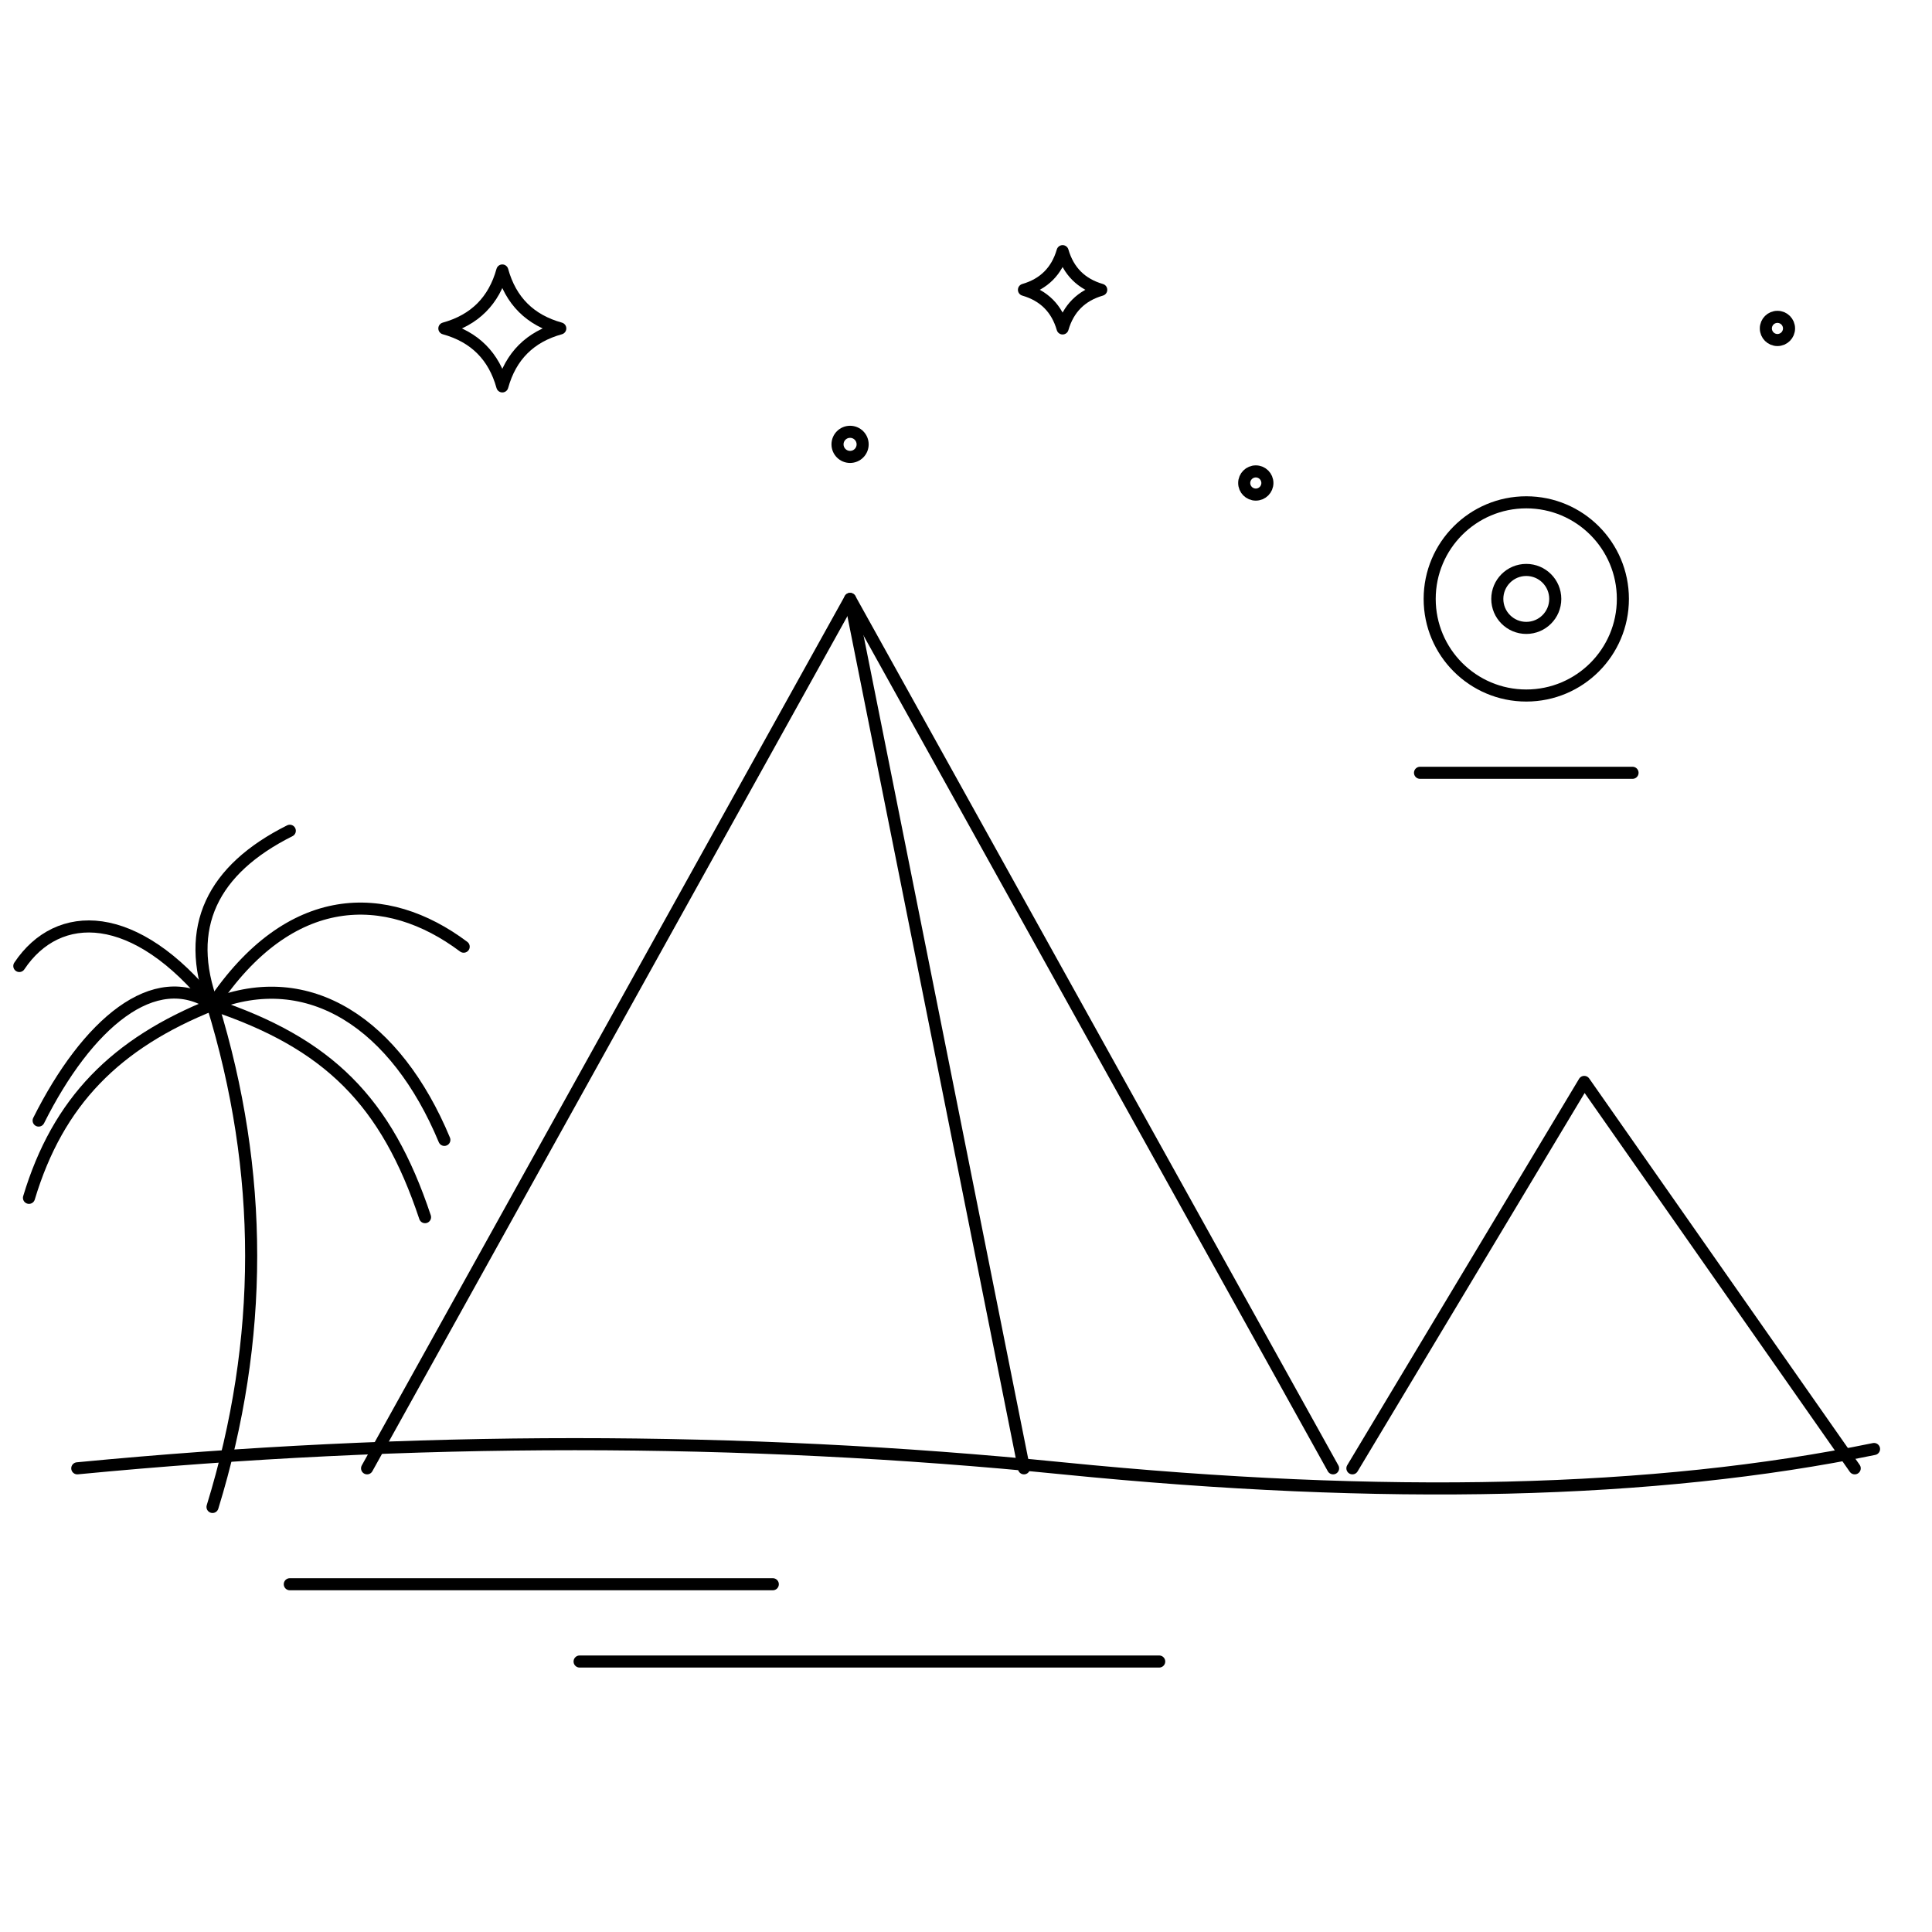
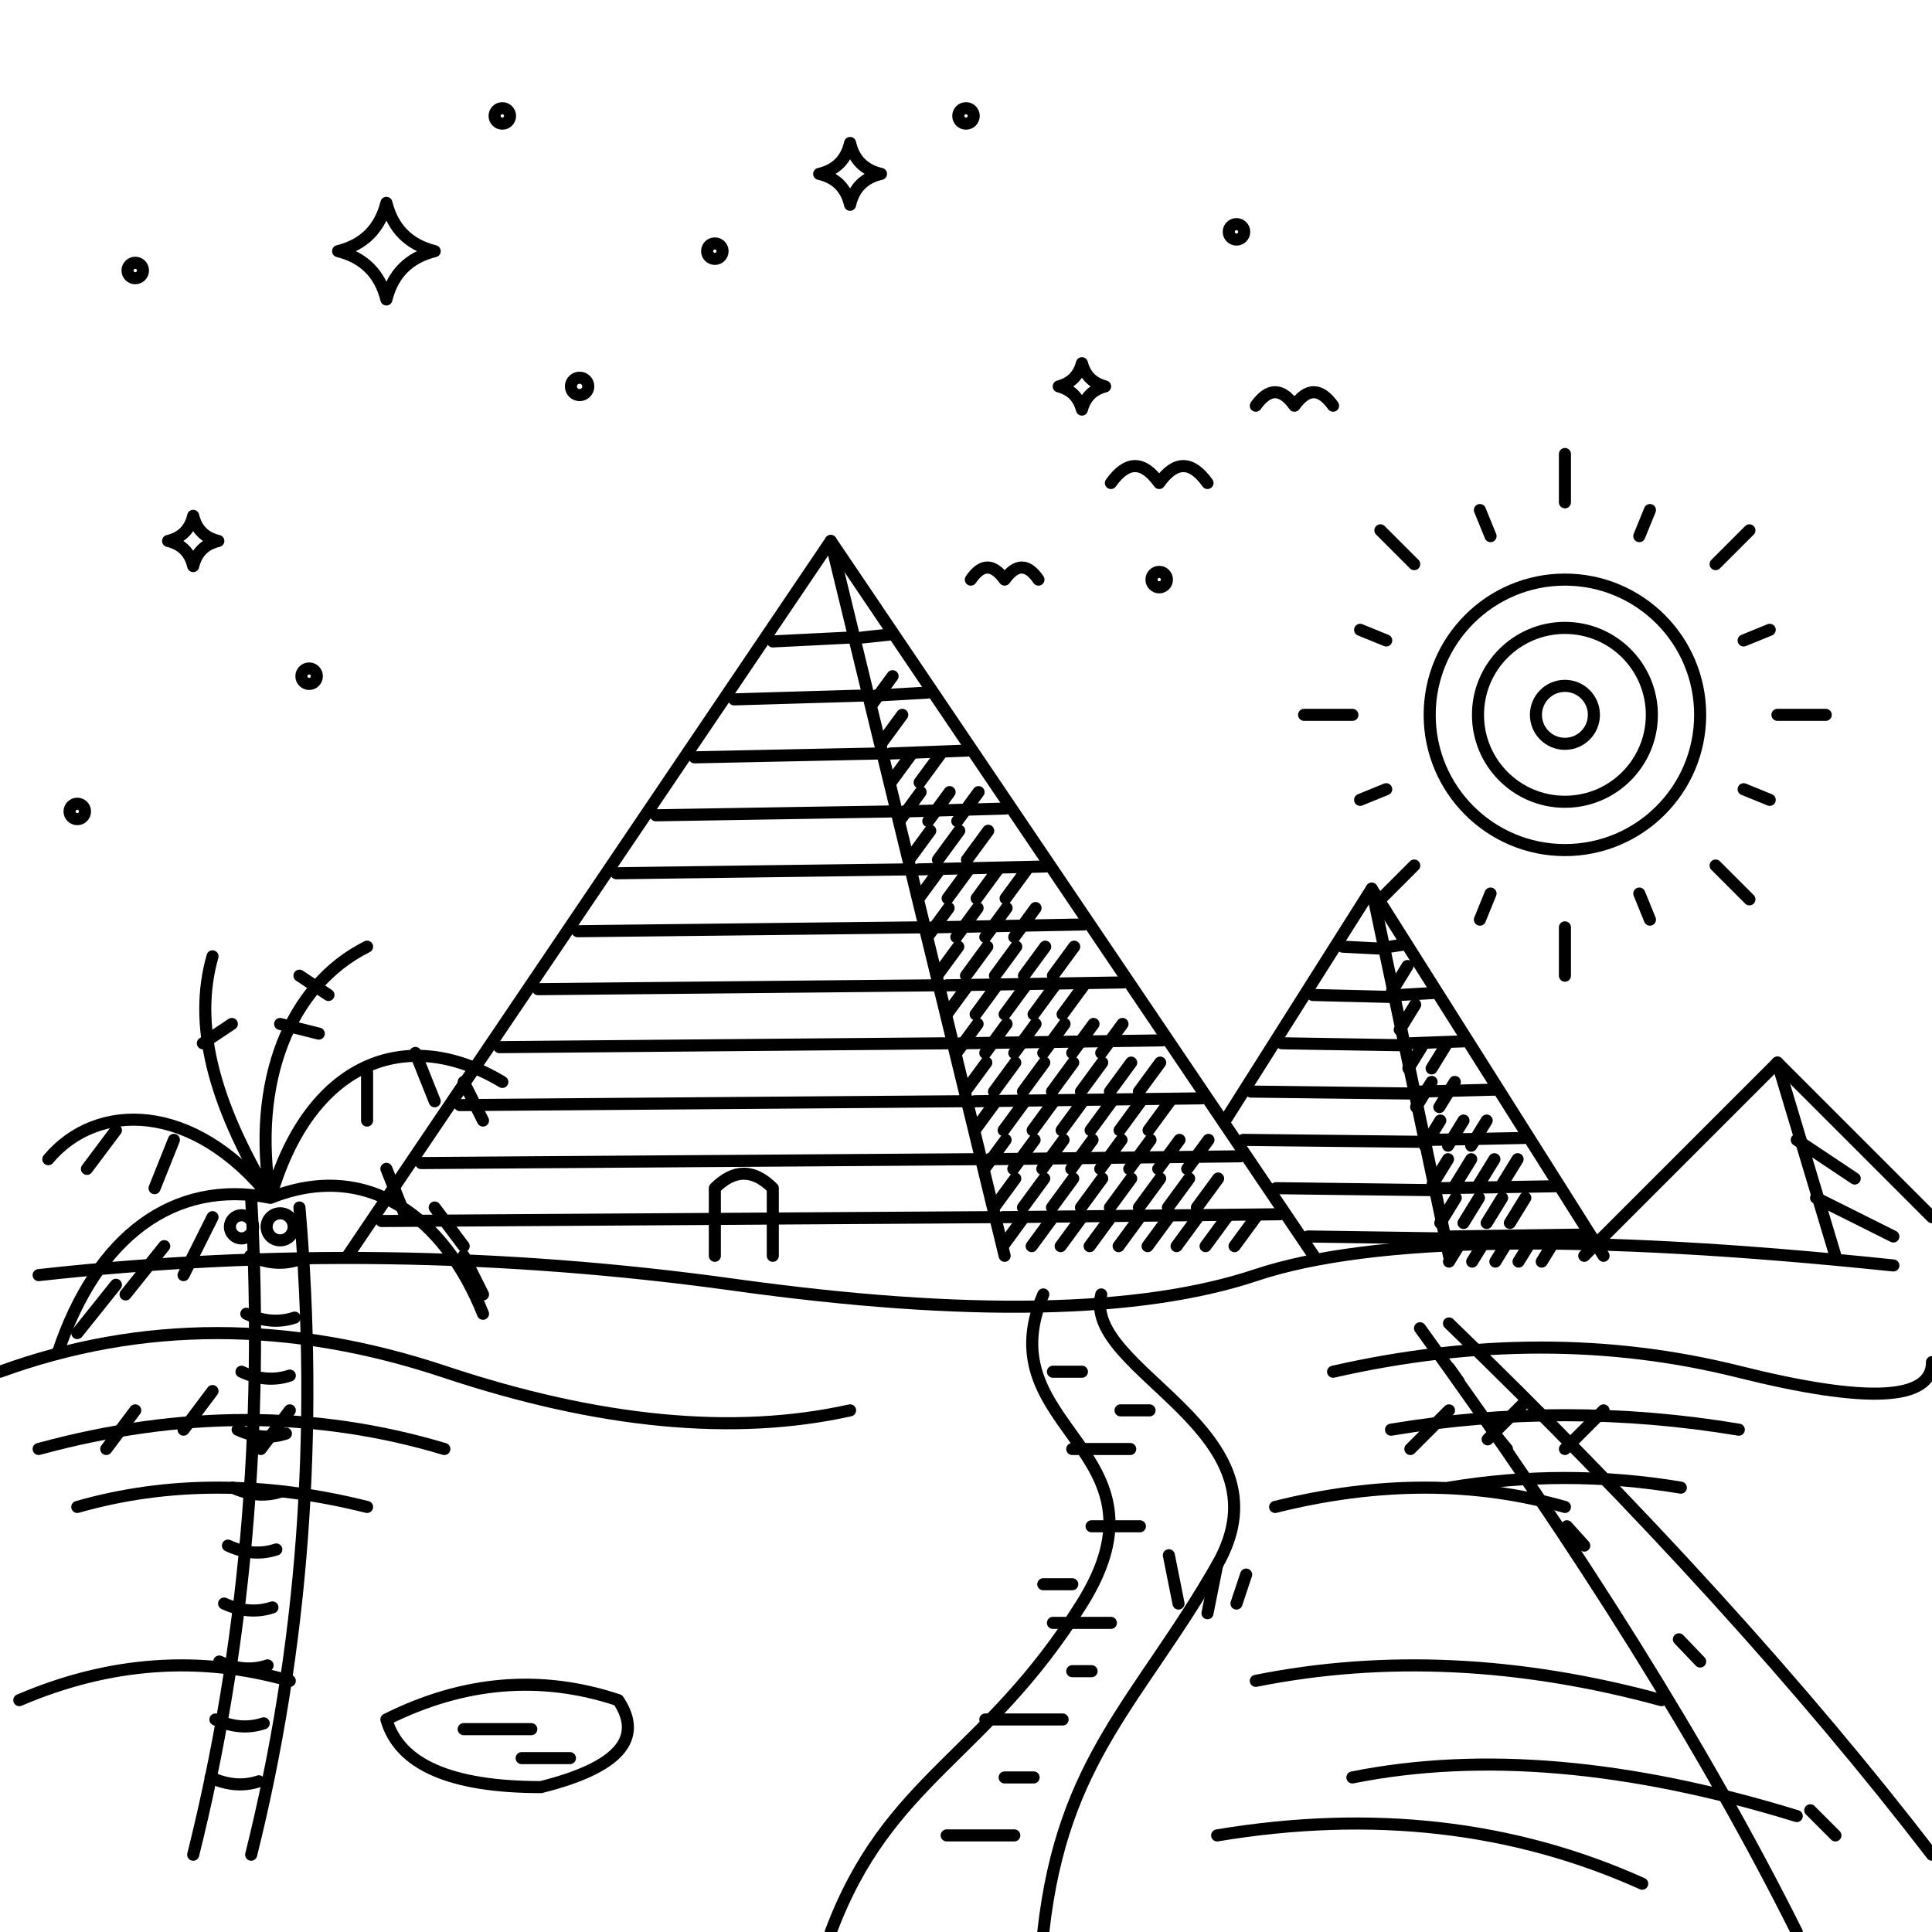
- <svg xmlns="http://www.w3.org/2000/svg" fill="none" stroke="currentColor" stroke-width="1.25" stroke-linecap="round" stroke-linejoin="round" viewBox="0 0 200 200">
-   <path pathLength="1" d="M8 152Q60 147 110 152T194 150" />
-   <path pathLength="1" d="M38 152L88 62L138 152" />
-   <path pathLength="1" d="M88 62L106 152" />
-   <path pathLength="1" d="M140 152L164 112L192 152" />
-   <circle pathLength="1" class="accent" cx="158" cy="62" r="10" />
-   <circle pathLength="1" class="fill-accent" cx="158" cy="62" r="3" />
-   <path class="accent" pathLength="1" d="M147 80H169" />
-   <path pathLength="1" d="M22 156Q30 130 22 104" />
-   <path pathLength="1" d="M22 104C12 108 6 114 3 124" />
-   <path pathLength="1" d="M22 104C34 108 40 114 44 126" />
-   <path pathLength="1" d="M22 104C14 94 6 94 2 100" />
-   <path pathLength="1" d="M22 104C16 100 9 106 4 116" />
-   <path pathLength="1" d="M22 104C30 92 40 92 48 98" />
-   <path pathLength="1" d="M22 104C32 100 41 106 46 118" />
-   <path pathLength="1" d="M22 104C19 96 22 90 30 86" />
-   <path pathLength="1" d="M30 164H80" />
-   <path pathLength="1" d="M60 172H120" />
-   <path class="accent" pathLength="1" d="M52 28Q53.3 32.7 58 34Q53.3 35.3 52 40Q50.7 35.3 46 34Q50.7 32.7 52 28Z" />
-   <path pathLength="1" d="M110 26Q110.9 29.1 114 30Q110.9 30.9 110 34Q109.1 30.9 106 30Q109.1 29.1 110 26Z" />
-   <circle pathLength="1" class="fill-accent" cx="88" cy="46" r="1.3" />
-   <circle pathLength="1" class="fill-accent" cx="130" cy="50" r="1.2" />
-   <circle pathLength="1" cx="184" cy="34" r="1.2" />
+ <svg xmlns="http://www.w3.org/2000/svg" viewBox="0 0 200 200" fill="none" stroke="currentColor" stroke-width="1.25" stroke-linecap="round" stroke-linejoin="round">
+   <path pathLength="1" class="accent" d="M40 21Q41 25 45 26Q41 27 40 31Q39 27 35 26Q39 25 40 21Z" />
+   <path pathLength="1" d="M88 14.8Q88.6 17.4 91.2 18Q88.6 18.6 88 21.2Q87.4 18.6 84.8 18Q87.4 17.4 88 14.8Z" />
+   <path pathLength="1" d="M20 53.4Q20.5 55.5 22.6 56Q20.5 56.5 20 58.6Q19.5 56.5 17.4 56Q19.5 55.5 20 53.4Z" />
+   <path pathLength="1" class="accent" d="M112 37.6Q112.5 39.5 114.4 40Q112.5 40.5 112 42.4Q111.5 40.5 109.6 40Q111.5 39.5 112 37.6Z" />
+   <circle pathLength="1" cx="60" cy="40" r="0.9" />
+   <circle pathLength="1" class="fine" cx="14" cy="28" r="0.8" />
+   <circle pathLength="1" class="fine" cx="100" cy="12" r="0.8" />
+   <circle pathLength="1" class="fine" cx="74" cy="26" r="0.8" />
+   <circle pathLength="1" class="fine" cx="32" cy="70" r="0.8" />
+   <circle pathLength="1" class="fine soft" cx="128" cy="24" r="0.8" />
+   <circle pathLength="1" class="fine soft" cx="8" cy="84" r="0.8" />
+   <circle pathLength="1" class="fine soft" cx="52" cy="12" r="0.8" />
+   <circle pathLength="1" class="fine soft" cx="120" cy="60" r="0.8" />
+   <circle pathLength="1" class="accent" cx="162" cy="74" r="9" />
+   <circle pathLength="1" class="fill-accent" cx="162" cy="74" r="3" />
+   <circle pathLength="1" class="fine soft" cx="162" cy="74" r="14" />
+   <path pathLength="1" class="accent fine" d="M184 74L189 74" />
+   <path pathLength="1" class="fine" d="M180.5 81.7L183.2 82.8" />
+   <path pathLength="1" class="accent fine" d="M177.6 89.6L181.1 93.1" />
+   <path pathLength="1" class="fine" d="M169.7 92.5L170.8 95.2" />
+   <path pathLength="1" class="accent fine" d="M162 96L162 101" />
+   <path pathLength="1" class="fine" d="M154.3 92.5L153.2 95.2" />
+   <path pathLength="1" class="accent fine" d="M146.4 89.6L142.9 93.1" />
+   <path pathLength="1" class="fine" d="M143.5 81.7L140.8 82.8" />
+   <path pathLength="1" class="accent fine" d="M140 74L135 74" />
+   <path pathLength="1" class="fine" d="M143.5 66.3L140.8 65.2" />
+   <path pathLength="1" class="accent fine" d="M146.4 58.4L142.9 54.9" />
+   <path pathLength="1" class="fine" d="M154.3 55.5L153.2 52.8" />
+   <path pathLength="1" class="accent fine" d="M162 52L162 47" />
+   <path pathLength="1" class="fine" d="M169.7 55.5L170.8 52.8" />
+   <path pathLength="1" class="accent fine" d="M177.6 58.4L181.1 54.9" />
+   <path pathLength="1" class="fine" d="M180.5 66.3L183.2 65.2" />
+   <path pathLength="1" d="M115 50Q117.5 46.5 120 50Q122.5 46.5 125 50" />
+   <path pathLength="1" d="M130 42Q132 39.2 134 42Q136 39.2 138 42" />
+   <path pathLength="1" d="M100.5 60Q102.2 57.5 104 60Q105.8 57.5 107.5 60" />
+   <path pathLength="1" class="soft" d="M164 130L184 110L200 126" />
+   <path pathLength="1" class="soft fine" d="M184 110L190 130" />
+   <path pathLength="1" class="soft fine" d="M186 118L192 122M188 124L196 128" />
+   <path pathLength="1" d="M126.7 116.2L142 92L166 130" />
+   <path pathLength="1" d="M142 92L150 130" />
+   <path pathLength="1" class="fine" d="M139 98L142.9 98.2" />
+   <path pathLength="1" class="fine soft" d="M143.9 98L145.2 97.8" />
+   <path pathLength="1" class="fine" d="M135.9 103L143.9 103.2" />
+   <path pathLength="1" class="fine soft" d="M144.9 103L148.3 102.8" />
+   <path pathLength="1" class="fine" d="M132.7 108L145 108.2" />
+   <path pathLength="1" class="fine soft" d="M146 108L151.5 107.8" />
+   <path pathLength="1" class="fine" d="M129.5 113L146 113.2" />
+   <path pathLength="1" class="fine soft" d="M147 113L154.7 112.8" />
+   <path pathLength="1" class="fine" d="M128.7 118L147.1 118.2" />
+   <path pathLength="1" class="fine soft" d="M148.1 118L157.8 117.8" />
+   <path pathLength="1" class="fine" d="M132.1 123L148.1 123.2" />
+   <path pathLength="1" class="fine soft" d="M149.1 123L161 122.8" />
+   <path pathLength="1" class="fine" d="M135.4 128L149.2 128.2" />
+   <path pathLength="1" class="fine soft" d="M150.2 128L164.1 127.8" />
+   <path pathLength="1" class="fine soft" d="M145.7 100l-1.6 2.6" />
+   <path pathLength="1" class="fine soft" d="M146.5 104l-1.6 2.6" />
+   <path pathLength="1" class="fine soft" d="M147.4 108l-1.6 2.6M149.8 108l-1.6 2.6" />
+   <path pathLength="1" class="fine soft" d="M148.2 112l-1.6 2.6M150.6 112l-1.6 2.6" />
+   <path pathLength="1" class="fine soft" d="M149.1 116l-1.6 2.6M151.5 116l-1.6 2.6M153.9 116l-1.6 2.6" />
+   <path pathLength="1" class="fine soft" d="M149.9 120l-1.6 2.6M152.3 120l-1.6 2.6M154.7 120l-1.6 2.6M157.1 120l-1.6 2.6" />
+   <path pathLength="1" class="fine soft" d="M150.7 124l-1.6 2.6M153.1 124l-1.6 2.6M155.5 124l-1.6 2.6M157.9 124l-1.6 2.6" />
+   <path pathLength="1" class="fine soft" d="M151.6 128l-1.6 2.6M154 128l-1.6 2.6M156.4 128l-1.6 2.6M158.8 128l-1.6 2.6M161.2 128l-1.6 2.6" />
+   <path pathLength="1" d="M36 130L86 56L136 130" />
+   <path pathLength="1" d="M86 56L104 130" />
+   <path pathLength="1" class="fine" d="M80 66.4L88 66" />
+   <path pathLength="1" class="fine soft" d="M89.2 66L92 65.7" />
+   <path pathLength="1" class="fine" d="M76 72.4L89.5 72" />
+   <path pathLength="1" class="fine soft" d="M90.7 72L96 71.7" />
+   <path pathLength="1" class="fine" d="M71.9 78.4L91 78" />
+   <path pathLength="1" class="fine soft" d="M92.2 78L100.1 77.7" />
+   <path pathLength="1" class="fine" d="M67.9 84.4L92.4 84" />
+   <path pathLength="1" class="fine soft" d="M93.6 84L104.1 83.7" />
+   <path pathLength="1" class="fine" d="M63.8 90.4L93.9 90" />
+   <path pathLength="1" class="fine soft" d="M95.1 90L108.2 89.7" />
+   <path pathLength="1" class="fine" d="M59.8 96.4L95.3 96" />
+   <path pathLength="1" class="fine soft" d="M96.5 96L112.2 95.7" />
+   <path pathLength="1" class="fine" d="M55.7 102.4L96.8 102" />
+   <path pathLength="1" class="fine soft" d="M98 102L116.3 101.7" />
+   <path pathLength="1" class="fine" d="M51.7 108.4L98.2 108" />
+   <path pathLength="1" class="fine soft" d="M99.4 108L120.3 107.7" />
+   <path pathLength="1" class="fine" d="M47.6 114.4L99.7 114" />
+   <path pathLength="1" class="fine soft" d="M100.9 114L124.4 113.7" />
+   <path pathLength="1" class="fine" d="M43.6 120.4L101.2 120" />
+   <path pathLength="1" class="fine soft" d="M102.4 120L128.4 119.7" />
+   <path pathLength="1" class="fine" d="M39.5 126.4L102.6 126" />
+   <path pathLength="1" class="fine soft" d="M103.8 126L132.5 125.7" />
+   <path pathLength="1" class="fine soft" d="M92.4 70l-2.2 3" />
+   <path pathLength="1" class="fine soft" d="M93.4 74l-2.2 3" />
+   <path pathLength="1" class="fine soft" d="M94.4 78l-2.2 3M97.4 78l-2.2 3" />
+   <path pathLength="1" class="fine soft" d="M95.3 82l-2.2 3M98.3 82l-2.2 3M101.3 82l-2.2 3" />
+   <path pathLength="1" class="fine soft" d="M96.3 86l-2.2 3M99.3 86l-2.2 3M102.3 86l-2.2 3" />
+   <path pathLength="1" class="fine soft" d="M97.3 90l-2.2 3M100.3 90l-2.2 3M103.3 90l-2.2 3M106.3 90l-2.2 3" />
+   <path pathLength="1" class="fine soft" d="M98.2 94l-2.2 3M101.2 94l-2.2 3M104.2 94l-2.2 3M107.2 94l-2.2 3" />
+   <path pathLength="1" class="fine soft" d="M99.2 98l-2.2 3M102.2 98l-2.2 3M105.2 98l-2.2 3M108.2 98l-2.2 3M111.2 98l-2.2 3" />
+   <path pathLength="1" class="fine soft" d="M100.2 102l-2.2 3M103.2 102l-2.2 3M106.2 102l-2.2 3M109.2 102l-2.2 3M112.2 102l-2.2 3" />
+   <path pathLength="1" class="fine soft" d="M101.2 106l-2.2 3M104.2 106l-2.2 3M107.2 106l-2.2 3M110.2 106l-2.2 3M113.2 106l-2.2 3M116.2 106l-2.2 3" />
+   <path pathLength="1" class="fine soft" d="M102.1 110l-2.2 3M105.1 110l-2.2 3M108.1 110l-2.2 3M111.1 110l-2.2 3M114.1 110l-2.2 3M117.1 110l-2.2 3M120.1 110l-2.2 3" />
+   <path pathLength="1" class="fine soft" d="M103.1 114l-2.2 3M106.1 114l-2.2 3M109.1 114l-2.2 3M112.1 114l-2.2 3M115.1 114l-2.2 3M118.1 114l-2.2 3M121.1 114l-2.2 3" />
+   <path pathLength="1" class="fine soft" d="M104.1 118l-2.2 3M107.1 118l-2.2 3M110.1 118l-2.2 3M113.1 118l-2.2 3M116.1 118l-2.2 3M119.1 118l-2.2 3M122.1 118l-2.2 3M125.1 118l-2.2 3" />
+   <path pathLength="1" class="fine soft" d="M105.1 122l-2.2 3M108.1 122l-2.2 3M111.1 122l-2.2 3M114.1 122l-2.2 3M117.1 122l-2.2 3M120.1 122l-2.2 3M123.1 122l-2.2 3M126.1 122l-2.2 3" />
+   <path pathLength="1" class="fine soft" d="M106 126l-2.2 3M109 126l-2.2 3M112 126l-2.2 3M115 126l-2.2 3M118 126l-2.2 3M121 126l-2.2 3M124 126l-2.2 3M127 126l-2.2 3M130 126l-2.2 3" />
+   <path pathLength="1" class="fine" d="M74 130L74 123Q77 120 80 123L80 130" />
+   <path pathLength="1" class="soft" d="M4 132Q40 128 76 133T130 132T196 131" />
+   <path pathLength="1" d="M0 142Q22 134 46 142T88 146" />
+   <path pathLength="1" class="fine" d="M4 150Q26 144 46 150" />
+   <path pathLength="1" class="fine soft" d="M8 156Q22 152 38 156" />
+   <path pathLength="1" d="M138 142Q160 137 180 142T200 141" />
+   <path pathLength="1" class="fine" d="M144 148Q162 145 180 148" />
+   <path pathLength="1" class="fine soft" d="M150 154Q162 152 174 154" />
+   <path pathLength="1" class="fine soft" d="M150 146L146 150M158 145L154 149M166 146L162 150" />
+   <path pathLength="1" class="fine soft" d="M14 146L11 150M22 144L19 148M30 146L27 150" />
+   <path pathLength="1" class="soft" d="M200 192Q180 166 150 137" />
+   <path pathLength="1" class="soft" d="M186 200Q172 172 147 137.5" />
+   <path pathLength="1" class="fine soft" d="M190 190l-2.6 -2.6" />
+   <path pathLength="1" class="fine soft" d="M176 172l-2.2 -2.3" />
+   <path pathLength="1" class="fine soft" d="M164 160l-1.8 -2" />
+   <path pathLength="1" class="fine soft" d="M156 150l-1.4 -1.7" />
+   <path pathLength="1" class="fine soft" d="M151 143l-1 -1.4" />
+   <path pathLength="1" d="M108 134C102 148 122 150 112 166S92 184 86 200" />
+   <path pathLength="1" d="M114 134C112 142 134 148 126 162S110 182 108 200" />
+   <path pathLength="1" class="fine" d="M109 142h3" />
+   <path pathLength="1" class="fine" d="M111 150h6" />
+   <path pathLength="1" class="fine" d="M113 158h5" />
+   <path pathLength="1" class="fine" d="M109 168h6" />
+   <path pathLength="1" class="fine" d="M102 178h8" />
+   <path pathLength="1" class="fine" d="M98 190h7" />
+   <path pathLength="1" class="fine soft" d="M116 146h3" />
+   <path pathLength="1" class="fine soft" d="M108 164h3" />
+   <path pathLength="1" class="fine soft" d="M104 184h3" />
+   <path pathLength="1" class="fine soft" d="M111 173h2" />
+   <path pathLength="1" class="fine" d="M122 166L121 161M125 167L126 162M128 166L129 163" />
+   <path pathLength="1" class="fine soft" d="M130 174Q150 170 172 176" />
+   <path pathLength="1" class="fine soft" d="M140 184Q160 180 186 188" />
+   <path pathLength="1" class="fine soft" d="M126 190Q150 186 170 195" />
+   <path pathLength="1" class="fine" d="M132 156Q148 152 162 156" />
+   <path pathLength="1" class="accent fine" d="M40 178Q52 172 64 176Q68 182 56 185Q42 185 40 178Z" />
+   <path pathLength="1" class="fine soft" d="M48 179h7M54 182h5" />
+   <path pathLength="1" class="fine soft" d="M2 176Q16 170 30 174" />
+   <path pathLength="1" d="M20 192Q28 160 26 124" />
+   <path pathLength="1" d="M26 192Q34 160 31 125" />
+   <path pathLength="1" class="fine" d="M25.9 130q2.6 1.2 5 .4" />
+   <path pathLength="1" class="fine" d="M25.5 136q2.6 1.2 5 .4" />
+   <path pathLength="1" class="fine" d="M25 142q2.6 1.2 5 .4" />
+   <path pathLength="1" class="fine" d="M24.6 148q2.6 1.2 5 .4" />
+   <path pathLength="1" class="fine" d="M24.1 154q2.6 1.2 5 .4" />
+   <path pathLength="1" class="fine" d="M23.6 160q2.6 1.2 5 .4" />
+   <path pathLength="1" class="fine" d="M23.2 166q2.6 1.2 5 .4" />
+   <path pathLength="1" class="fine" d="M22.7 172q2.6 1.2 5 .4" />
+   <path pathLength="1" class="fine" d="M22.3 178q2.6 1.2 5 .4" />
+   <path pathLength="1" class="fine" d="M21.8 184q2.6 1.2 5 .4" />
+   <path pathLength="1" d="M28 124C18 122 10 128 6 140M28 124C20 114 10 114 5 120M28 124C32 110 42 106 52 112M28 124C38 120 46 126 50 136M28 124C26 112 30 102 38 98M28 124C22 114 20 106 22 99" />
+   <path pathLength="1" class="fine" d="M22 126L19 132M17 129L13 134M12 133L8 138" />
+   <path pathLength="1" class="fine" d="M18 118L16 123M12 117L9 121" />
+   <path pathLength="1" class="fine" d="M38 111L38 116M43 109L45 114M48 112L50 116" />
+   <path pathLength="1" class="fine" d="M40 121L42 126M45 125L48 129M48 130L50 134" />
+   <path pathLength="1" class="fine" d="M29 106L33 107M31 101L34 103M24 106L21 108" />
+   <circle pathLength="1" class="accent" cx="29" cy="127" r="1.4" />
+   <circle pathLength="1" class="accent" cx="25" cy="127" r="1.2" />
</svg>
